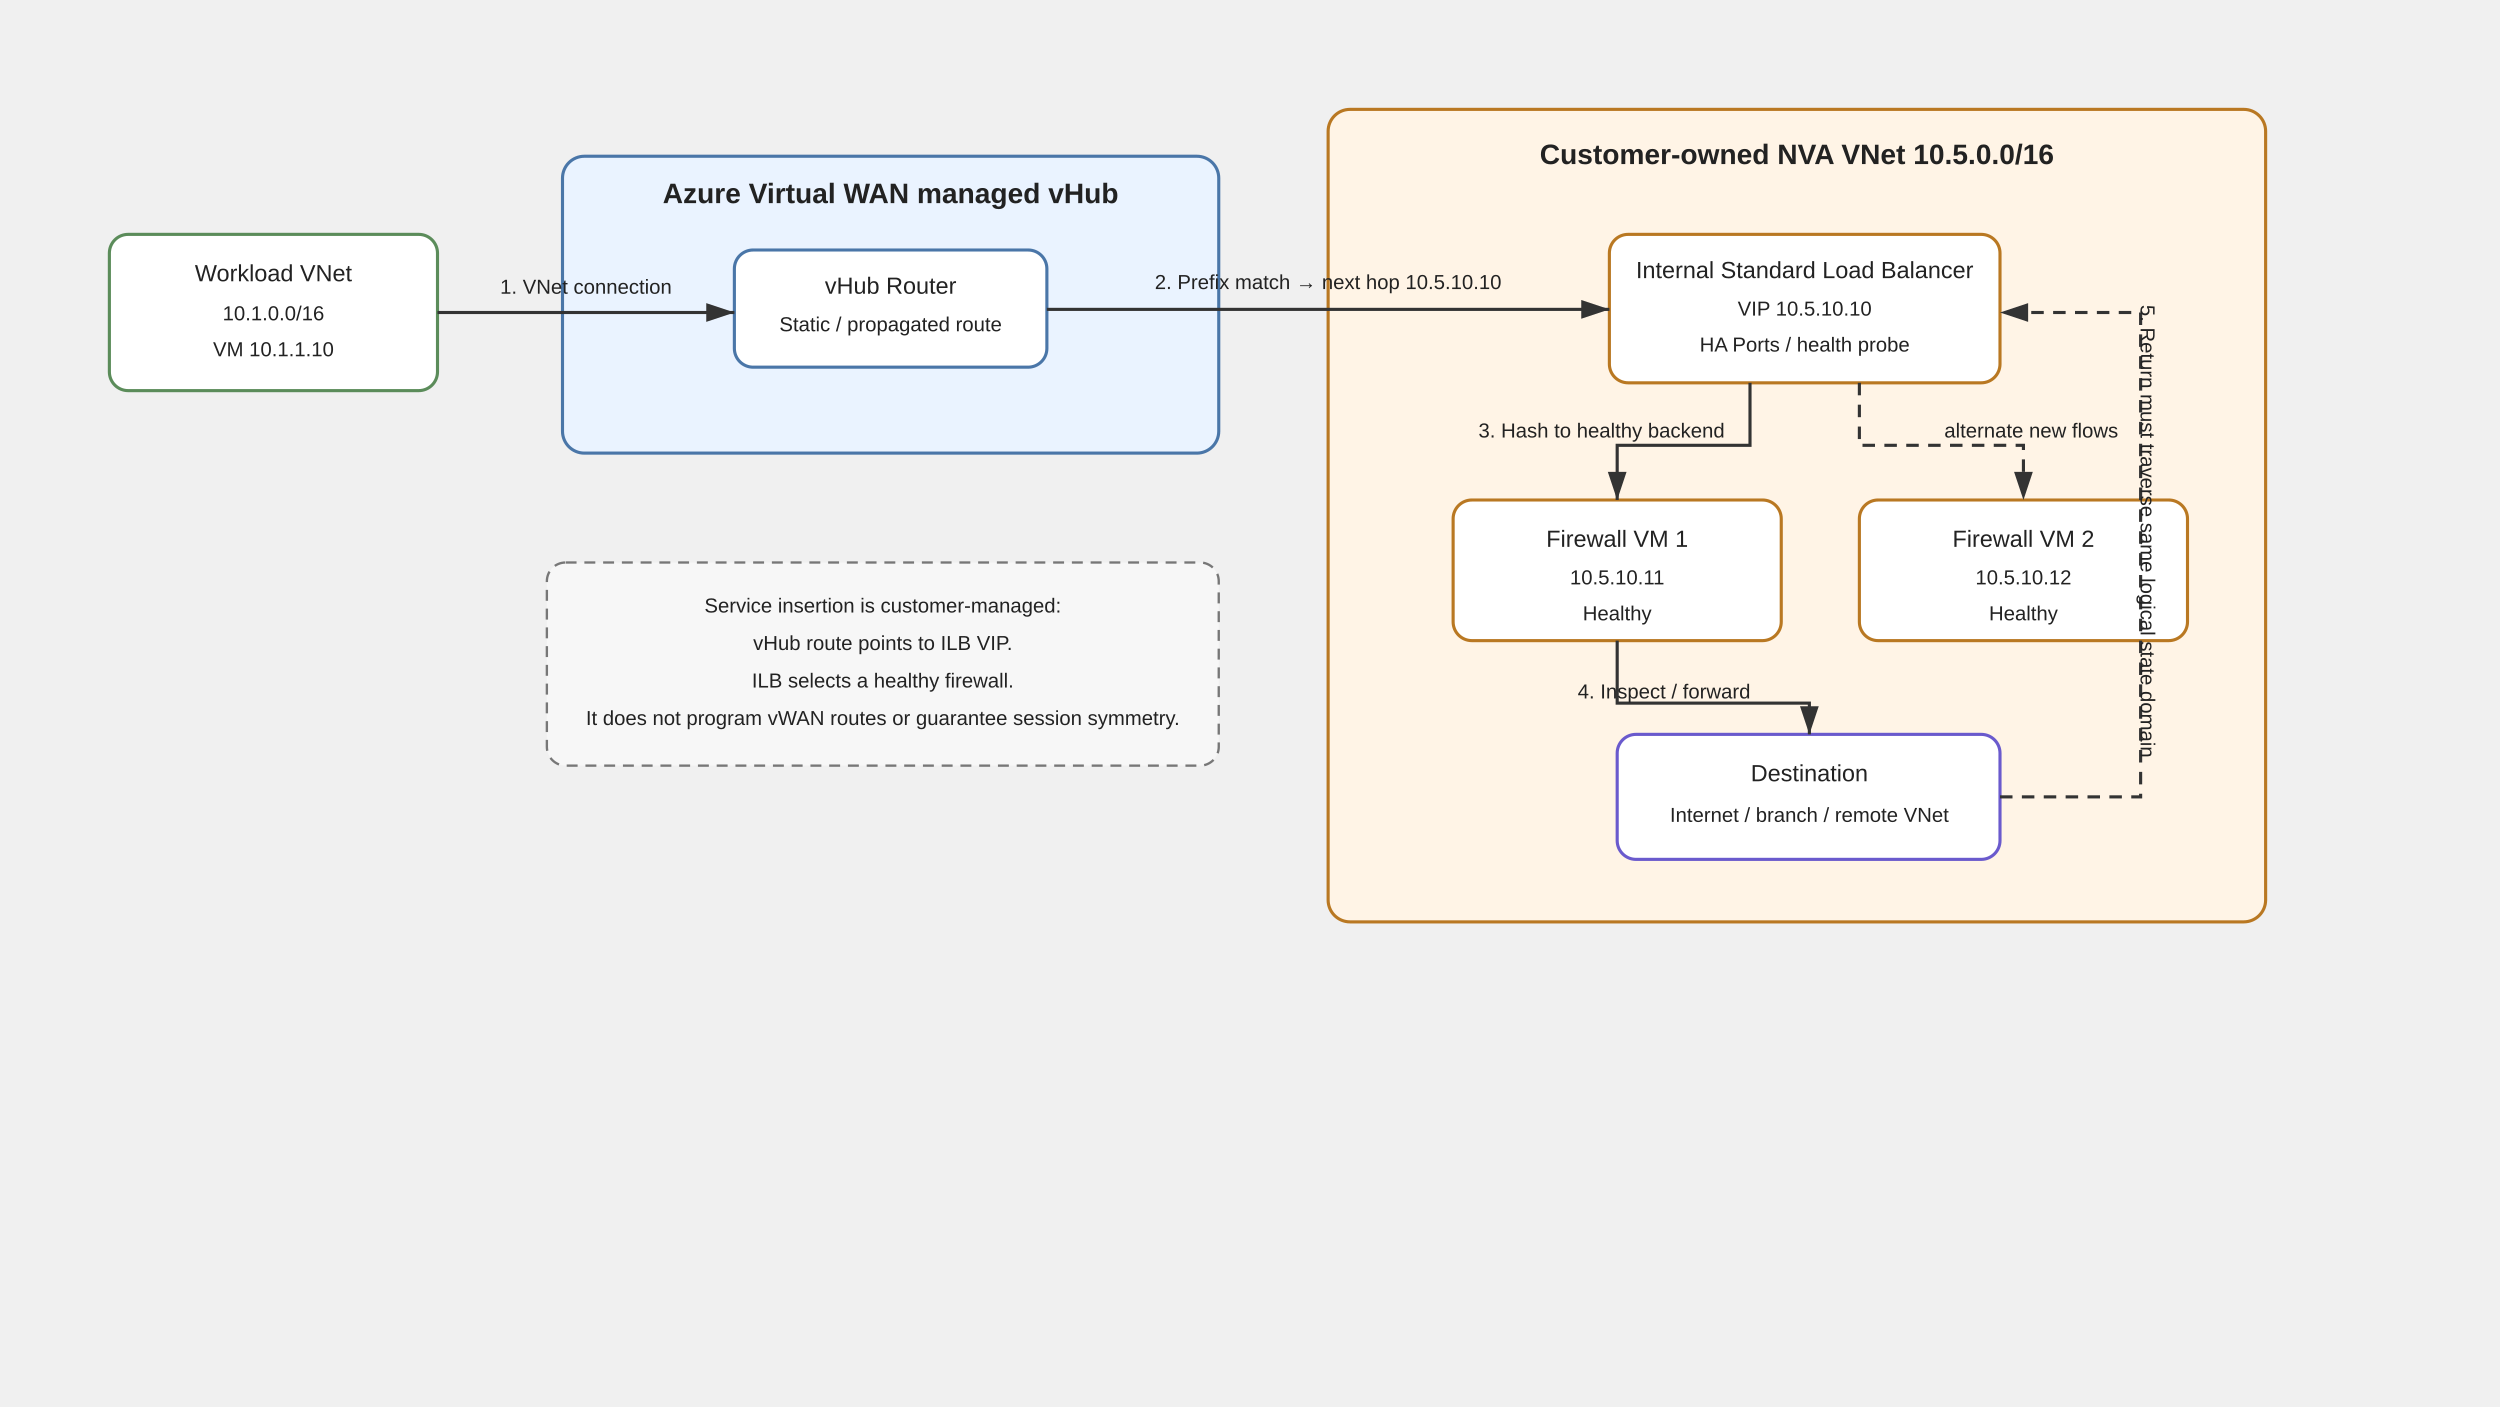
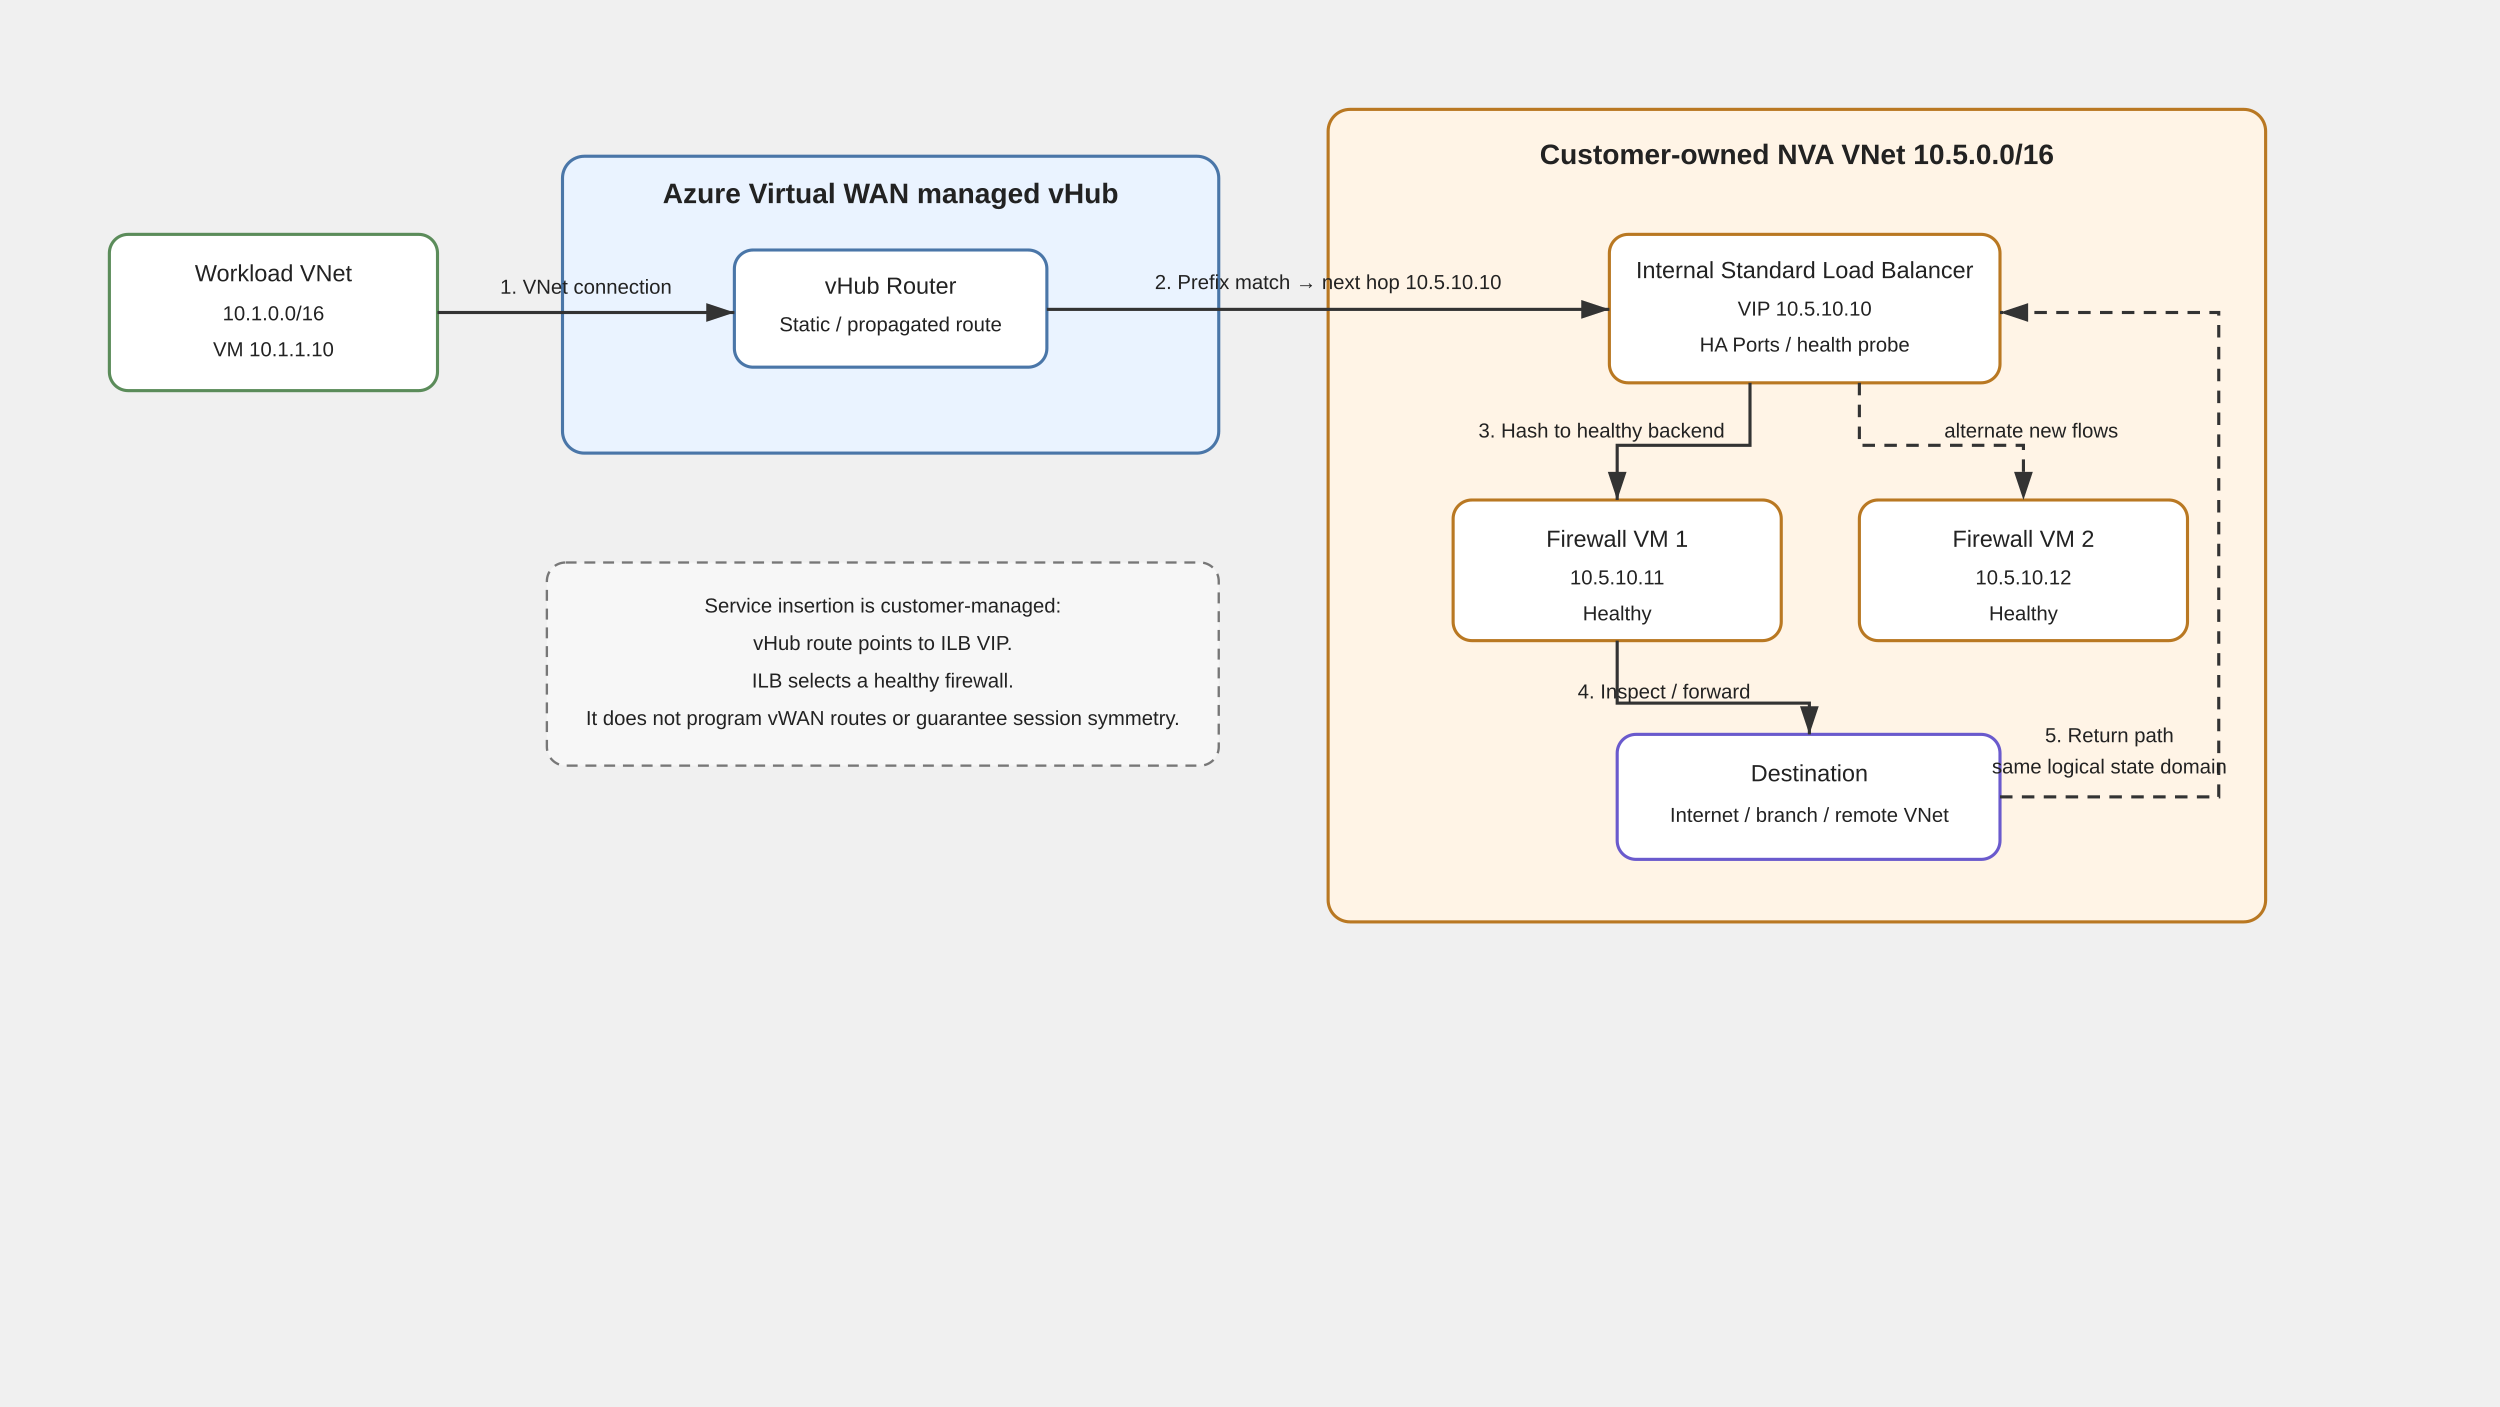
<svg xmlns="http://www.w3.org/2000/svg" width="1600" height="900" viewBox="0 0 1600 900">
  <defs>
    <marker id="arrow" markerWidth="10" markerHeight="10" refX="9" refY="3" orient="auto" markerUnits="strokeWidth">
      <path d="M0,0 L0,6 L9,3 z" fill="#333" />
    </marker>
-     <style>
-       .box{fill:#fff;stroke-width:2;rx:12;ry:12}.txt{font-family:Arial,sans-serif;fill:#222;text-anchor:middle}.title{font-size:18px;font-weight:bold}.body{font-size:15px}.small{font-size:13px}.line{fill:none;stroke:#333;stroke-width:2;marker-end:url(#arrow)}.dash{stroke-dasharray:8 6}.label{font-family:Arial,sans-serif;font-size:13px;fill:#222;text-anchor:middle}
-     </style>
+     <style>.box{fill:#fff;stroke-width:2;rx:12;ry:12}.txt{font-family:Arial,sans-serif;fill:#222;text-anchor:middle}.title{font-size:18px;font-weight:bold}.body{font-size:15px}.small{font-size:13px}.line{fill:none;stroke:#333;stroke-width:2;marker-end:url(#arrow)}.dash{stroke-dasharray:8 6}.label{font-family:Arial,sans-serif;font-size:13px;fill:#222;text-anchor:middle}</style>
  </defs>
  <rect x="360" y="100" width="420" height="190" rx="14" ry="14" fill="#EAF3FF" stroke="#4A76A8" stroke-width="2" />
  <text x="570" y="130" class="txt title">Azure Virtual WAN managed vHub</text>
  <rect x="470" y="160" width="200" height="75" rx="12" ry="12" class="box" stroke="#4A76A8" />
  <text x="570" y="188" class="txt body">vHub Router</text>
  <text x="570" y="212" class="txt small">Static / propagated route</text>
  <rect x="70" y="150" width="210" height="100" rx="12" ry="12" class="box" stroke="#5B8C5A" />
  <text x="175" y="180" class="txt body">Workload VNet</text>
  <text x="175" y="205" class="txt small">10.1.0.0/16</text>
  <text x="175" y="228" class="txt small">VM 10.1.1.10</text>
  <rect x="850" y="70" width="600" height="520" rx="14" ry="14" fill="#FFF4E6" stroke="#B97822" stroke-width="2" />
  <text x="1150" y="105" class="txt title">Customer-owned NVA VNet 10.5.0.0/16</text>
  <rect x="1030" y="150" width="250" height="95" rx="12" ry="12" class="box" stroke="#B97822" />
  <text x="1155" y="178" class="txt body">Internal Standard Load Balancer</text>
  <text x="1155" y="202" class="txt small">VIP 10.5.10.10</text>
  <text x="1155" y="225" class="txt small">HA Ports / health probe</text>
  <rect x="930" y="320" width="210" height="90" rx="12" ry="12" class="box" stroke="#B97822" />
  <text x="1035" y="350" class="txt body">Firewall VM 1</text>
  <text x="1035" y="374" class="txt small">10.5.10.11</text>
  <text x="1035" y="397" class="txt small">Healthy</text>
  <rect x="1190" y="320" width="210" height="90" rx="12" ry="12" class="box" stroke="#B97822" />
  <text x="1295" y="350" class="txt body">Firewall VM 2</text>
  <text x="1295" y="374" class="txt small">10.5.10.12</text>
  <text x="1295" y="397" class="txt small">Healthy</text>
  <rect x="1035" y="470" width="245" height="80" rx="12" ry="12" class="box" stroke="#6A5ACD" />
  <text x="1158" y="500" class="txt body">Destination</text>
  <text x="1158" y="526" class="txt small">Internet / branch / remote VNet</text>
  <rect x="350" y="360" width="430" height="130" rx="12" ry="12" fill="#F7F7F7" stroke="#777" stroke-width="1.5" stroke-dasharray="7 5" />
  <text x="565" y="392" class="txt small">Service insertion is customer-managed:</text>
  <text x="565" y="416" class="txt small">vHub route points to ILB VIP.</text>
  <text x="565" y="440" class="txt small">ILB selects a healthy firewall.</text>
  <text x="565" y="464" class="txt small">It does not program vWAN routes or guarantee session symmetry.</text>
  <path d="M280 200 H470" class="line" />
  <text x="375" y="188" class="label">1. VNet connection</text>
  <path d="M670 198 H1030" class="line" />
  <text x="850" y="185" class="label">2. Prefix match → next hop 10.5.10.10</text>
  <path d="M1120 245 V285 H1035 V320" class="line" />
  <text x="1025" y="280" class="label">3. Hash to healthy backend</text>
  <path d="M1190 245 V285 H1295 V320" class="line dash" />
  <text x="1300" y="280" class="label">alternate new flows</text>
  <path d="M1035 410 V450 H1158 V470" class="line" />
  <text x="1065" y="447" class="label">4. Inspect / forward</text>
-   <path d="M1280 510 H1370 V200 H1280" class="line dash" />
-   <text x="1370" y="340" class="label" transform="rotate(90 1370 340)">5. Return must traverse same logical state domain</text>
+   <path d="M1280 510 H1420 V200 H1280" class="line dash" />
+   <text x="1350" y="475" class="label">5. Return path</text>
+   <text x="1350" y="495" class="label">same logical state domain</text>
</svg>
